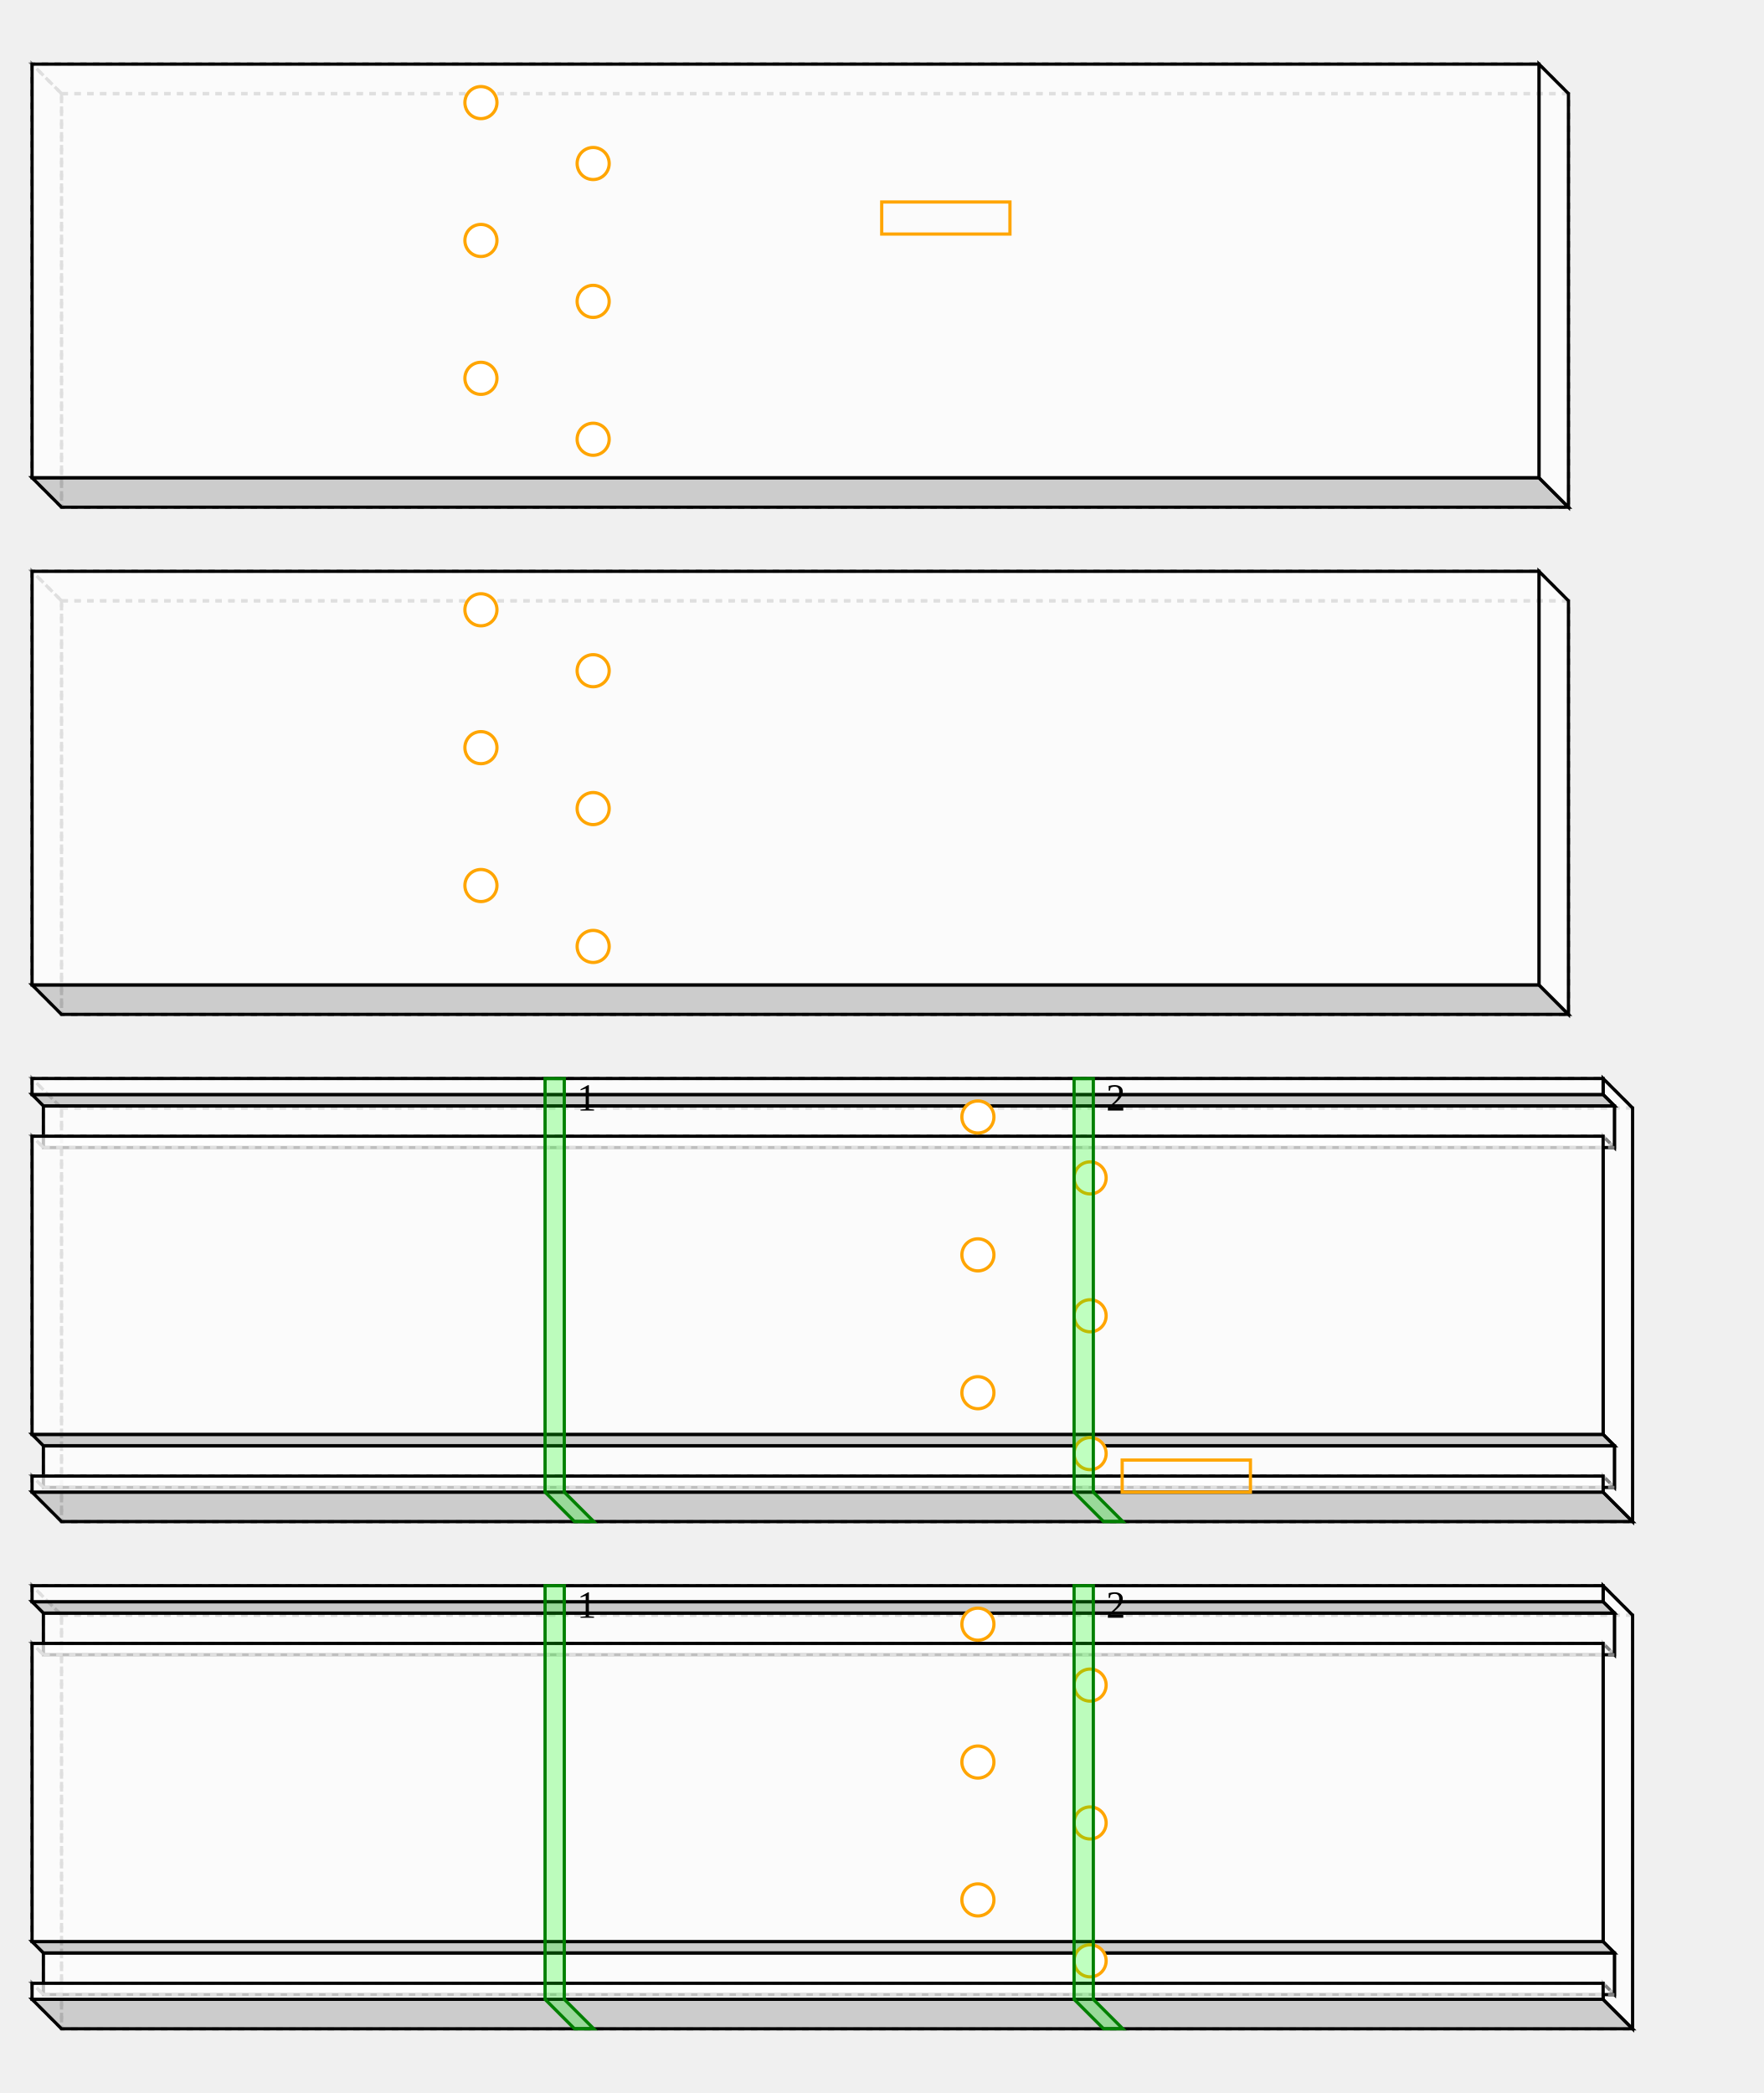
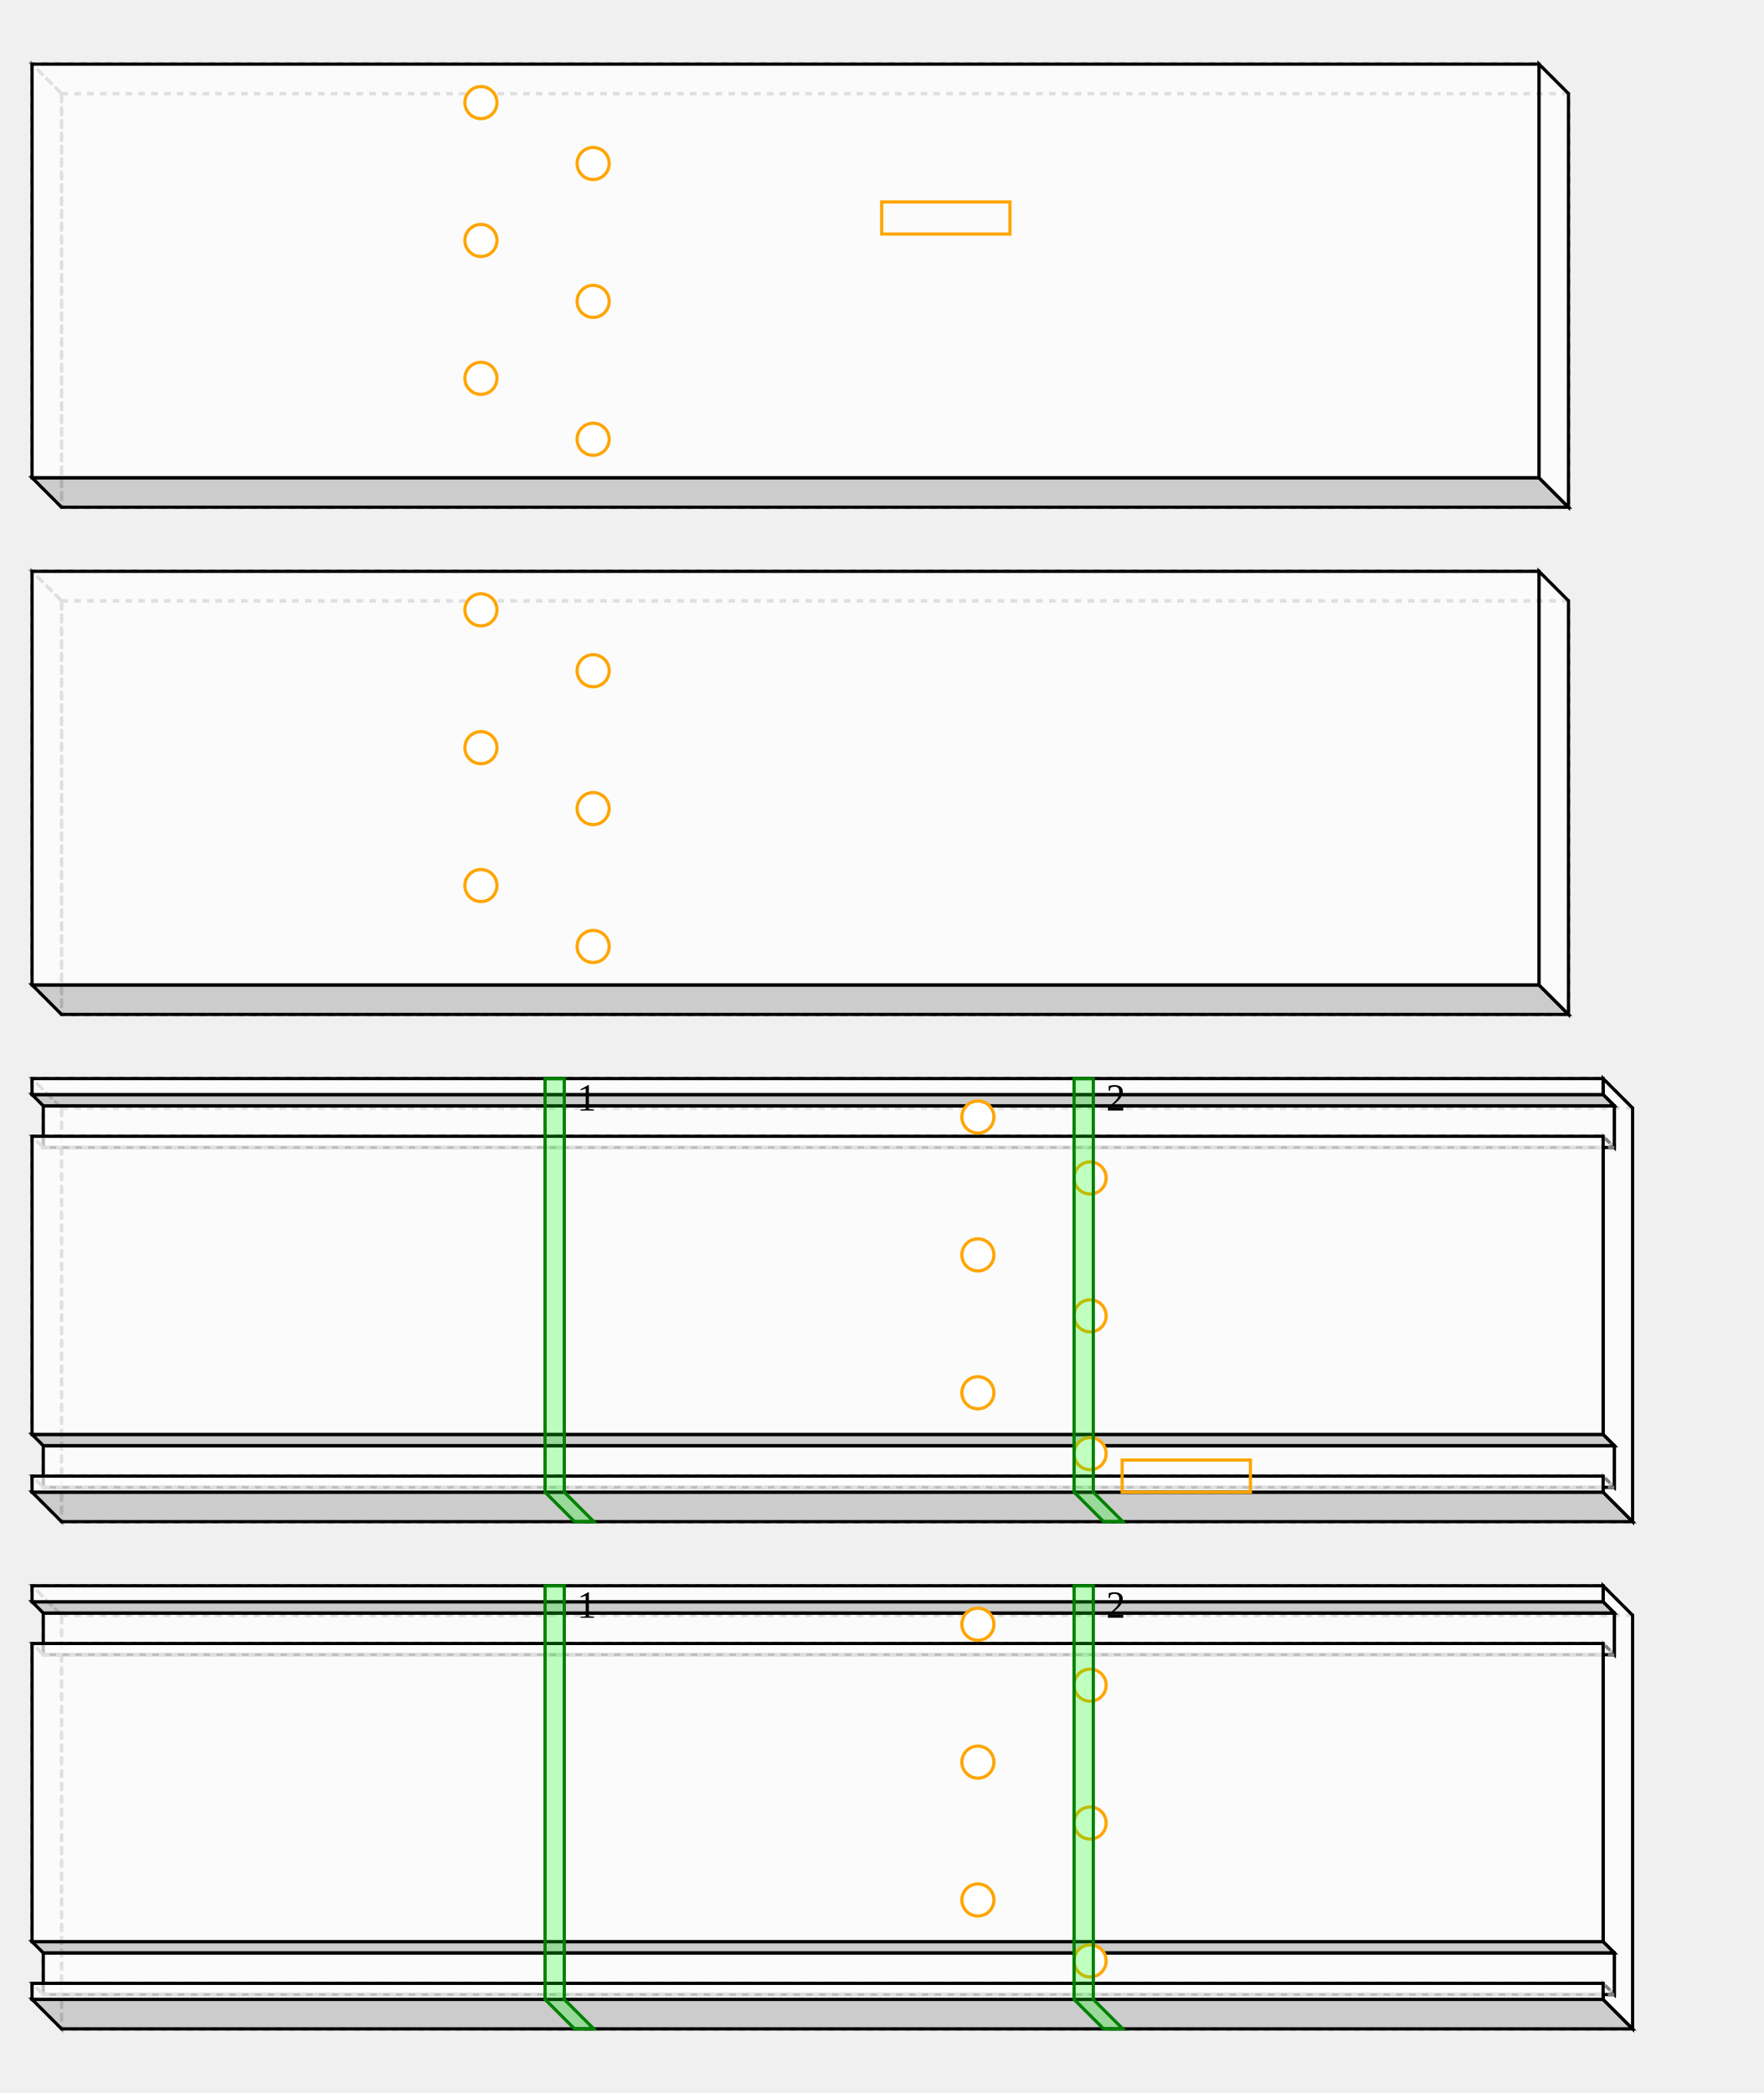
<svg xmlns="http://www.w3.org/2000/svg" width="1100" viewBox="0.0 0.0 550.0 652.8">
-   <polygon fill="none" stroke-width="1" stroke-dasharray="2" stroke="gray" points="19.192,29.192 19.192,158.192 489.192,158.192 489.192,29.192" />
-   <polygon fill="none" stroke-width="1" stroke-dasharray="2" stroke="gray" points="10.0,20.0 10.0,149.0 19.192,158.192 19.192,29.192" />
-   <polygon fill="none" stroke-width="1" stroke-dasharray="2" stroke="gray" points="19.192,29.192 489.192,29.192 480.0,20.0 10.0,20.0" />
-   <polygon fill="rgba(192,192,192,0.75)" stroke-width="1" stroke-dasharray="" stroke="black" points="10.0,149.0 480.0,149.0 489.192,158.192 19.192,158.192" />
-   <polygon fill="rgba(255,255,255,0.75)" stroke-width="1" stroke-dasharray="" stroke="black" points="489.192,29.192 489.192,158.192 480.0,149.0 480.0,20.0" />
+   <polygon fill="none" stroke-width="1" stroke-dasharray="2" stroke="gray" points="19.2,29.2 19.2,158.2 489.2,158.2 489.2,29.2" />
+   <polygon fill="none" stroke-width="1" stroke-dasharray="2" stroke="gray" points="10.0,20.0 10.0,149.0 19.2,158.2 19.2,29.2" />
+   <polygon fill="none" stroke-width="1" stroke-dasharray="2" stroke="gray" points="19.2,29.2 489.2,29.2 480.0,20.0 10.0,20.0" />
+   <polygon fill="rgba(192,192,192,0.75)" stroke-width="1" stroke-dasharray="" stroke="black" points="10.0,149.0 480.0,149.0 489.2,158.2 19.2,158.2" />
+   <polygon fill="rgba(255,255,255,0.75)" stroke-width="1" stroke-dasharray="" stroke="black" points="489.2,29.2 489.2,158.2 480.0,149.0 480.0,20.0" />
  <polygon fill="rgba(255,255,255,0.75)" stroke-width="1" stroke-dasharray="" stroke="black" points="10.0,20.0 480.0,20.0 480.0,149.0 10.0,149.0" />
  <circle cx="150" cy="32.0" r="5" stroke="orange" fill="white" stroke-width="1" />
  <circle cx="185" cy="51.0" r="5" stroke="orange" fill="white" stroke-width="1" />
  <rect x="275" y="63.0" width="40" height="10.0" style="fill: none; stroke: orange; stroke-width: 1;" />
  <circle cx="150" cy="75.0" r="5" stroke="orange" fill="white" stroke-width="1" />
  <circle cx="185" cy="94.0" r="5" stroke="orange" fill="white" stroke-width="1" />
  <circle cx="150" cy="118.0" r="5" stroke="orange" fill="white" stroke-width="1" />
  <circle cx="185" cy="137.0" r="5" stroke="orange" fill="white" stroke-width="1" />
-   <polygon fill="none" stroke-width="1" stroke-dasharray="2" stroke="gray" points="19.192,187.385 19.192,316.385 489.192,316.385 489.192,187.385" />
-   <polygon fill="none" stroke-width="1" stroke-dasharray="2" stroke="gray" points="10.0,178.192 10.0,307.192 19.192,316.385 19.192,187.385" />
-   <polygon fill="none" stroke-width="1" stroke-dasharray="2" stroke="gray" points="19.192,187.385 489.192,187.385 480.0,178.192 10.0,178.192" />
-   <polygon fill="rgba(192,192,192,0.75)" stroke-width="1" stroke-dasharray="" stroke="black" points="10.0,307.192 480.0,307.192 489.192,316.385 19.192,316.385" />
-   <polygon fill="rgba(255,255,255,0.75)" stroke-width="1" stroke-dasharray="" stroke="black" points="489.192,187.385 489.192,316.385 480.0,307.192 480.0,178.192" />
-   <polygon fill="rgba(255,255,255,0.75)" stroke-width="1" stroke-dasharray="" stroke="black" points="10.0,178.192 480.0,178.192 480.0,307.192 10.0,307.192" />
-   <circle cx="150" cy="190.192" r="5" stroke="orange" fill="white" stroke-width="1" />
-   <circle cx="185" cy="209.192" r="5" stroke="orange" fill="white" stroke-width="1" />
-   <circle cx="150" cy="233.192" r="5" stroke="orange" fill="white" stroke-width="1" />
-   <circle cx="185" cy="252.192" r="5" stroke="orange" fill="white" stroke-width="1" />
-   <circle cx="150" cy="276.192" r="5" stroke="orange" fill="white" stroke-width="1" />
-   <circle cx="185" cy="295.192" r="5" stroke="orange" fill="white" stroke-width="1" />
-   <polygon fill="none" stroke-width="1" stroke-dasharray="2" stroke="gray" points="19.192,345.577 19.192,474.577 509.192,474.577 509.192,345.577" />
-   <polygon fill="none" stroke-width="1" stroke-dasharray="2" stroke="gray" points="10.0,336.385 10.0,341.385 13.536,344.92 13.536,357.92 10.0,354.385 10.0,447.385 13.536,450.92 13.536,463.92 10.0,460.385 10.0,465.385 19.192,474.577 19.192,345.577" />
-   <polygon fill="none" stroke-width="1" stroke-dasharray="2" stroke="gray" points="19.192,345.577 509.192,345.577 500.0,336.385 10.0,336.385" />
-   <polygon fill="rgba(192,192,192,0.75)" stroke-width="1" stroke-dasharray="" stroke="black" points="10.0,465.385 500.0,465.385 509.192,474.577 19.192,474.577" />
-   <polygon fill="rgba(255,255,255,0.75)" stroke-width="1" stroke-dasharray="" stroke="black" points="509.192,345.577 509.192,474.577 500.0,465.385 500.0,460.385 503.536,463.92 503.536,450.92 500.0,447.385 500.0,354.385 503.536,357.92 503.536,344.92 500.0,341.385 500.0,336.385" />
-   <polygon fill="rgba(255,255,255,0.75)" stroke-width="1" stroke-dasharray="" stroke="black" points="13.536,344.92 503.536,344.92 503.536,357.92 13.536,357.92" />
-   <polygon fill="rgba(255,255,255,0.75)" stroke-width="1" stroke-dasharray="" stroke="black" points="13.536,450.92 503.536,450.92 503.536,463.92 13.536,463.92" />
-   <polygon fill="rgba(192,192,192,0.75)" stroke-width="1" stroke-dasharray="" stroke="black" points="10.0,341.385 500.0,341.385 503.536,344.92 13.536,344.92" />
-   <polygon fill="none" stroke-width="1" stroke-dasharray="2" stroke="gray" points="13.536,357.92 503.536,357.92 500.0,354.385 10.0,354.385" />
-   <polygon fill="rgba(192,192,192,0.75)" stroke-width="1" stroke-dasharray="" stroke="black" points="10.0,447.385 500.0,447.385 503.536,450.92 13.536,450.92" />
-   <polygon fill="none" stroke-width="1" stroke-dasharray="2" stroke="gray" points="13.536,463.92 503.536,463.92 500.0,460.385 10.0,460.385" />
-   <polygon fill="rgba(255,255,255,0.75)" stroke-width="1" stroke-dasharray="" stroke="black" points="10.0,336.385 500.0,336.385 500.0,341.385 10.0,341.385" />
-   <polygon fill="rgba(255,255,255,0.75)" stroke-width="1" stroke-dasharray="" stroke="black" points="10.0,354.385 500.0,354.385 500.0,447.385 10.0,447.385" />
-   <polygon fill="rgba(255,255,255,0.75)" stroke-width="1" stroke-dasharray="" stroke="black" points="10.0,460.385 500.0,460.385 500.0,465.385 10.0,465.385" />
-   <circle cx="305" cy="348.385" r="5" stroke="orange" fill="white" stroke-width="1" />
-   <circle cx="340" cy="367.385" r="5" stroke="orange" fill="white" stroke-width="1" />
-   <circle cx="305" cy="391.385" r="5" stroke="orange" fill="white" stroke-width="1" />
-   <circle cx="340" cy="410.385" r="5" stroke="orange" fill="white" stroke-width="1" />
+   <polygon fill="none" stroke-width="1" stroke-dasharray="2" stroke="gray" points="19.2,187.4 19.2,316.4 489.2,316.4 489.2,187.4" />
+   <polygon fill="none" stroke-width="1" stroke-dasharray="2" stroke="gray" points="10.0,178.2 10.0,307.2 19.2,316.4 19.2,187.4" />
+   <polygon fill="none" stroke-width="1" stroke-dasharray="2" stroke="gray" points="19.2,187.4 489.2,187.4 480.0,178.2 10.0,178.2" />
+   <polygon fill="rgba(192,192,192,0.75)" stroke-width="1" stroke-dasharray="" stroke="black" points="10.0,307.2 480.0,307.2 489.2,316.4 19.2,316.4" />
+   <polygon fill="rgba(255,255,255,0.75)" stroke-width="1" stroke-dasharray="" stroke="black" points="489.2,187.4 489.2,316.4 480.0,307.2 480.0,178.2" />
+   <polygon fill="rgba(255,255,255,0.75)" stroke-width="1" stroke-dasharray="" stroke="black" points="10.0,178.2 480.0,178.2 480.0,307.2 10.0,307.2" />
+   <circle cx="150" cy="190.2" r="5" stroke="orange" fill="white" stroke-width="1" />
+   <circle cx="185" cy="209.2" r="5" stroke="orange" fill="white" stroke-width="1" />
+   <circle cx="150" cy="233.2" r="5" stroke="orange" fill="white" stroke-width="1" />
+   <circle cx="185" cy="252.2" r="5" stroke="orange" fill="white" stroke-width="1" />
+   <circle cx="150" cy="276.2" r="5" stroke="orange" fill="white" stroke-width="1" />
+   <circle cx="185" cy="295.2" r="5" stroke="orange" fill="white" stroke-width="1" />
+   <polygon fill="none" stroke-width="1" stroke-dasharray="2" stroke="gray" points="19.2,345.6 19.2,474.6 509.2,474.6 509.2,345.6" />
+   <polygon fill="none" stroke-width="1" stroke-dasharray="2" stroke="gray" points="10.0,336.4 10.0,341.4 13.5,344.9 13.5,357.9 10.0,354.4 10.0,447.4 13.5,450.9 13.5,463.9 10.0,460.4 10.0,465.4 19.2,474.6 19.2,345.6" />
+   <polygon fill="none" stroke-width="1" stroke-dasharray="2" stroke="gray" points="19.2,345.6 509.2,345.6 500.0,336.4 10.0,336.4" />
+   <polygon fill="rgba(192,192,192,0.75)" stroke-width="1" stroke-dasharray="" stroke="black" points="10.0,465.4 500.0,465.4 509.2,474.6 19.2,474.6" />
+   <polygon fill="rgba(255,255,255,0.75)" stroke-width="1" stroke-dasharray="" stroke="black" points="509.2,345.6 509.2,474.6 500.0,465.4 500.0,460.4 503.5,463.9 503.5,450.9 500.0,447.4 500.0,354.4 503.5,357.9 503.5,344.9 500.0,341.4 500.0,336.4" />
+   <polygon fill="rgba(255,255,255,0.75)" stroke-width="1" stroke-dasharray="" stroke="black" points="13.5,344.9 503.5,344.9 503.5,357.9 13.5,357.9" />
+   <polygon fill="rgba(255,255,255,0.75)" stroke-width="1" stroke-dasharray="" stroke="black" points="13.5,450.9 503.5,450.9 503.5,463.9 13.5,463.9" />
+   <polygon fill="rgba(192,192,192,0.75)" stroke-width="1" stroke-dasharray="" stroke="black" points="10.0,341.4 500.0,341.4 503.5,344.9 13.5,344.9" />
+   <polygon fill="none" stroke-width="1" stroke-dasharray="2" stroke="gray" points="13.5,357.9 503.5,357.9 500.0,354.4 10.0,354.4" />
+   <polygon fill="rgba(192,192,192,0.75)" stroke-width="1" stroke-dasharray="" stroke="black" points="10.0,447.4 500.0,447.4 503.5,450.9 13.5,450.9" />
+   <polygon fill="none" stroke-width="1" stroke-dasharray="2" stroke="gray" points="13.5,463.9 503.5,463.9 500.0,460.4 10.0,460.4" />
+   <polygon fill="rgba(255,255,255,0.75)" stroke-width="1" stroke-dasharray="" stroke="black" points="10.0,336.4 500.0,336.4 500.0,341.4 10.0,341.4" />
+   <polygon fill="rgba(255,255,255,0.75)" stroke-width="1" stroke-dasharray="" stroke="black" points="10.0,354.4 500.0,354.4 500.0,447.4 10.0,447.4" />
+   <polygon fill="rgba(255,255,255,0.75)" stroke-width="1" stroke-dasharray="" stroke="black" points="10.0,460.4 500.0,460.4 500.0,465.4 10.0,465.4" />
+   <circle cx="305" cy="348.4" r="5" stroke="orange" fill="white" stroke-width="1" />
+   <circle cx="340" cy="367.4" r="5" stroke="orange" fill="white" stroke-width="1" />
+   <circle cx="305" cy="391.4" r="5" stroke="orange" fill="white" stroke-width="1" />
+   <circle cx="340" cy="410.4" r="5" stroke="orange" fill="white" stroke-width="1" />
  <rect x="350" y="455.385" width="40" height="10.0" style="fill: none; stroke: orange; stroke-width: 1;" />
-   <circle cx="305" cy="434.385" r="5" stroke="orange" fill="white" stroke-width="1" />
-   <circle cx="340" cy="453.385" r="5" stroke="orange" fill="white" stroke-width="1" />
-   <polygon fill="rgba(0,255,0,0.25)" stroke-width="1" stroke-dasharray="" stroke="green" points="170.0,336.385 176.0,336.385 176.0,465.385 185.192,474.577 179.192,474.577 170.0,465.385" />
+   <circle cx="305" cy="434.4" r="5" stroke="orange" fill="white" stroke-width="1" />
+   <circle cx="340" cy="453.4" r="5" stroke="orange" fill="white" stroke-width="1" />
+   <polygon fill="rgba(0,255,0,0.25)" stroke-width="1" stroke-dasharray="" stroke="green" points="170.0,336.4 176.0,336.4 176.0,465.4 185.2,474.6 179.2,474.6 170.0,465.4" />
  <text style="" text-anchor="left" x="180" y="346.385" fill="black">1</text>
-   <polygon fill="rgba(0,255,0,0.25)" stroke-width="1" stroke-dasharray="" stroke="green" points="335.0,336.385 341.0,336.385 341.0,465.385 350.192,474.577 344.192,474.577 335.0,465.385" />
+   <polygon fill="rgba(0,255,0,0.25)" stroke-width="1" stroke-dasharray="" stroke="green" points="335.0,336.4 341.0,336.4 341.0,465.4 350.2,474.6 344.2,474.6 335.0,465.4" />
  <text style="" text-anchor="left" x="345" y="346.385" fill="black">2</text>
-   <polygon fill="none" stroke-width="1" stroke-dasharray="2" stroke="gray" points="19.192,503.77 19.192,632.77 509.192,632.77 509.192,503.77" />
-   <polygon fill="none" stroke-width="1" stroke-dasharray="2" stroke="gray" points="10.0,494.577 10.0,499.577 13.536,503.113 13.536,516.113 10.0,512.577 10.0,605.577 13.536,609.113 13.536,622.113 10.0,618.577 10.0,623.577 19.192,632.77 19.192,503.77" />
-   <polygon fill="none" stroke-width="1" stroke-dasharray="2" stroke="gray" points="19.192,503.77 509.192,503.77 500.0,494.577 10.0,494.577" />
-   <polygon fill="rgba(192,192,192,0.75)" stroke-width="1" stroke-dasharray="" stroke="black" points="10.0,623.577 500.0,623.577 509.192,632.77 19.192,632.77" />
-   <polygon fill="rgba(255,255,255,0.75)" stroke-width="1" stroke-dasharray="" stroke="black" points="509.192,503.77 509.192,632.77 500.0,623.577 500.0,618.577 503.536,622.113 503.536,609.113 500.0,605.577 500.0,512.577 503.536,516.113 503.536,503.113 500.0,499.577 500.0,494.577" />
-   <polygon fill="rgba(255,255,255,0.75)" stroke-width="1" stroke-dasharray="" stroke="black" points="13.536,503.113 503.536,503.113 503.536,516.113 13.536,516.113" />
-   <polygon fill="rgba(255,255,255,0.75)" stroke-width="1" stroke-dasharray="" stroke="black" points="13.536,609.113 503.536,609.113 503.536,622.113 13.536,622.113" />
-   <polygon fill="rgba(192,192,192,0.75)" stroke-width="1" stroke-dasharray="" stroke="black" points="10.0,499.577 500.0,499.577 503.536,503.113 13.536,503.113" />
-   <polygon fill="none" stroke-width="1" stroke-dasharray="2" stroke="gray" points="13.536,516.113 503.536,516.113 500.0,512.577 10.0,512.577" />
-   <polygon fill="rgba(192,192,192,0.75)" stroke-width="1" stroke-dasharray="" stroke="black" points="10.0,605.577 500.0,605.577 503.536,609.113 13.536,609.113" />
-   <polygon fill="none" stroke-width="1" stroke-dasharray="2" stroke="gray" points="13.536,622.113 503.536,622.113 500.0,618.577 10.0,618.577" />
-   <polygon fill="rgba(255,255,255,0.75)" stroke-width="1" stroke-dasharray="" stroke="black" points="10.0,494.577 500.0,494.577 500.0,499.577 10.0,499.577" />
-   <polygon fill="rgba(255,255,255,0.75)" stroke-width="1" stroke-dasharray="" stroke="black" points="10.0,512.577 500.0,512.577 500.0,605.577 10.0,605.577" />
-   <polygon fill="rgba(255,255,255,0.75)" stroke-width="1" stroke-dasharray="" stroke="black" points="10.0,618.577 500.0,618.577 500.0,623.577 10.0,623.577" />
-   <circle cx="305" cy="506.577" r="5" stroke="orange" fill="white" stroke-width="1" />
-   <circle cx="340" cy="525.577" r="5" stroke="orange" fill="white" stroke-width="1" />
-   <circle cx="305" cy="549.577" r="5" stroke="orange" fill="white" stroke-width="1" />
-   <circle cx="340" cy="568.577" r="5" stroke="orange" fill="white" stroke-width="1" />
-   <circle cx="305" cy="592.577" r="5" stroke="orange" fill="white" stroke-width="1" />
-   <circle cx="340" cy="611.577" r="5" stroke="orange" fill="white" stroke-width="1" />
-   <polygon fill="rgba(0,255,0,0.25)" stroke-width="1" stroke-dasharray="" stroke="green" points="170.0,494.577 176.0,494.577 176.0,623.577 185.192,632.77 179.192,632.77 170.0,623.577" />
+   <polygon fill="none" stroke-width="1" stroke-dasharray="2" stroke="gray" points="19.2,503.8 19.2,632.8 509.2,632.8 509.2,503.8" />
+   <polygon fill="none" stroke-width="1" stroke-dasharray="2" stroke="gray" points="10.0,494.6 10.0,499.6 13.5,503.1 13.5,516.1 10.0,512.6 10.0,605.6 13.5,609.1 13.5,622.1 10.0,618.6 10.0,623.6 19.2,632.8 19.2,503.8" />
+   <polygon fill="none" stroke-width="1" stroke-dasharray="2" stroke="gray" points="19.2,503.8 509.2,503.8 500.0,494.6 10.0,494.6" />
+   <polygon fill="rgba(192,192,192,0.75)" stroke-width="1" stroke-dasharray="" stroke="black" points="10.0,623.6 500.0,623.6 509.2,632.8 19.2,632.8" />
+   <polygon fill="rgba(255,255,255,0.75)" stroke-width="1" stroke-dasharray="" stroke="black" points="509.2,503.8 509.2,632.8 500.0,623.6 500.0,618.6 503.5,622.1 503.5,609.1 500.0,605.6 500.0,512.6 503.5,516.1 503.5,503.1 500.0,499.6 500.0,494.6" />
+   <polygon fill="rgba(255,255,255,0.75)" stroke-width="1" stroke-dasharray="" stroke="black" points="13.5,503.1 503.5,503.1 503.5,516.1 13.5,516.1" />
+   <polygon fill="rgba(255,255,255,0.75)" stroke-width="1" stroke-dasharray="" stroke="black" points="13.5,609.1 503.5,609.1 503.5,622.1 13.5,622.1" />
+   <polygon fill="rgba(192,192,192,0.75)" stroke-width="1" stroke-dasharray="" stroke="black" points="10.0,499.6 500.0,499.6 503.5,503.1 13.5,503.1" />
+   <polygon fill="none" stroke-width="1" stroke-dasharray="2" stroke="gray" points="13.5,516.1 503.5,516.1 500.0,512.6 10.0,512.6" />
+   <polygon fill="rgba(192,192,192,0.75)" stroke-width="1" stroke-dasharray="" stroke="black" points="10.0,605.6 500.0,605.6 503.5,609.1 13.5,609.1" />
+   <polygon fill="none" stroke-width="1" stroke-dasharray="2" stroke="gray" points="13.5,622.1 503.5,622.1 500.0,618.6 10.0,618.6" />
+   <polygon fill="rgba(255,255,255,0.75)" stroke-width="1" stroke-dasharray="" stroke="black" points="10.0,494.6 500.0,494.6 500.0,499.6 10.0,499.6" />
+   <polygon fill="rgba(255,255,255,0.75)" stroke-width="1" stroke-dasharray="" stroke="black" points="10.0,512.6 500.0,512.6 500.0,605.6 10.0,605.6" />
+   <polygon fill="rgba(255,255,255,0.75)" stroke-width="1" stroke-dasharray="" stroke="black" points="10.0,618.6 500.0,618.6 500.0,623.6 10.0,623.6" />
+   <circle cx="305" cy="506.6" r="5" stroke="orange" fill="white" stroke-width="1" />
+   <circle cx="340" cy="525.6" r="5" stroke="orange" fill="white" stroke-width="1" />
+   <circle cx="305" cy="549.6" r="5" stroke="orange" fill="white" stroke-width="1" />
+   <circle cx="340" cy="568.6" r="5" stroke="orange" fill="white" stroke-width="1" />
+   <circle cx="305" cy="592.6" r="5" stroke="orange" fill="white" stroke-width="1" />
+   <circle cx="340" cy="611.6" r="5" stroke="orange" fill="white" stroke-width="1" />
+   <polygon fill="rgba(0,255,0,0.25)" stroke-width="1" stroke-dasharray="" stroke="green" points="170.0,494.6 176.0,494.6 176.0,623.6 185.2,632.8 179.2,632.8 170.0,623.6" />
  <text style="" text-anchor="left" x="180" y="504.577" fill="black">1</text>
-   <polygon fill="rgba(0,255,0,0.25)" stroke-width="1" stroke-dasharray="" stroke="green" points="335.0,494.577 341.0,494.577 341.0,623.577 350.192,632.77 344.192,632.77 335.0,623.577" />
+   <polygon fill="rgba(0,255,0,0.25)" stroke-width="1" stroke-dasharray="" stroke="green" points="335.0,494.6 341.0,494.6 341.0,623.6 350.2,632.8 344.2,632.8 335.0,623.6" />
  <text style="" text-anchor="left" x="345" y="504.577" fill="black">2</text>
</svg>
